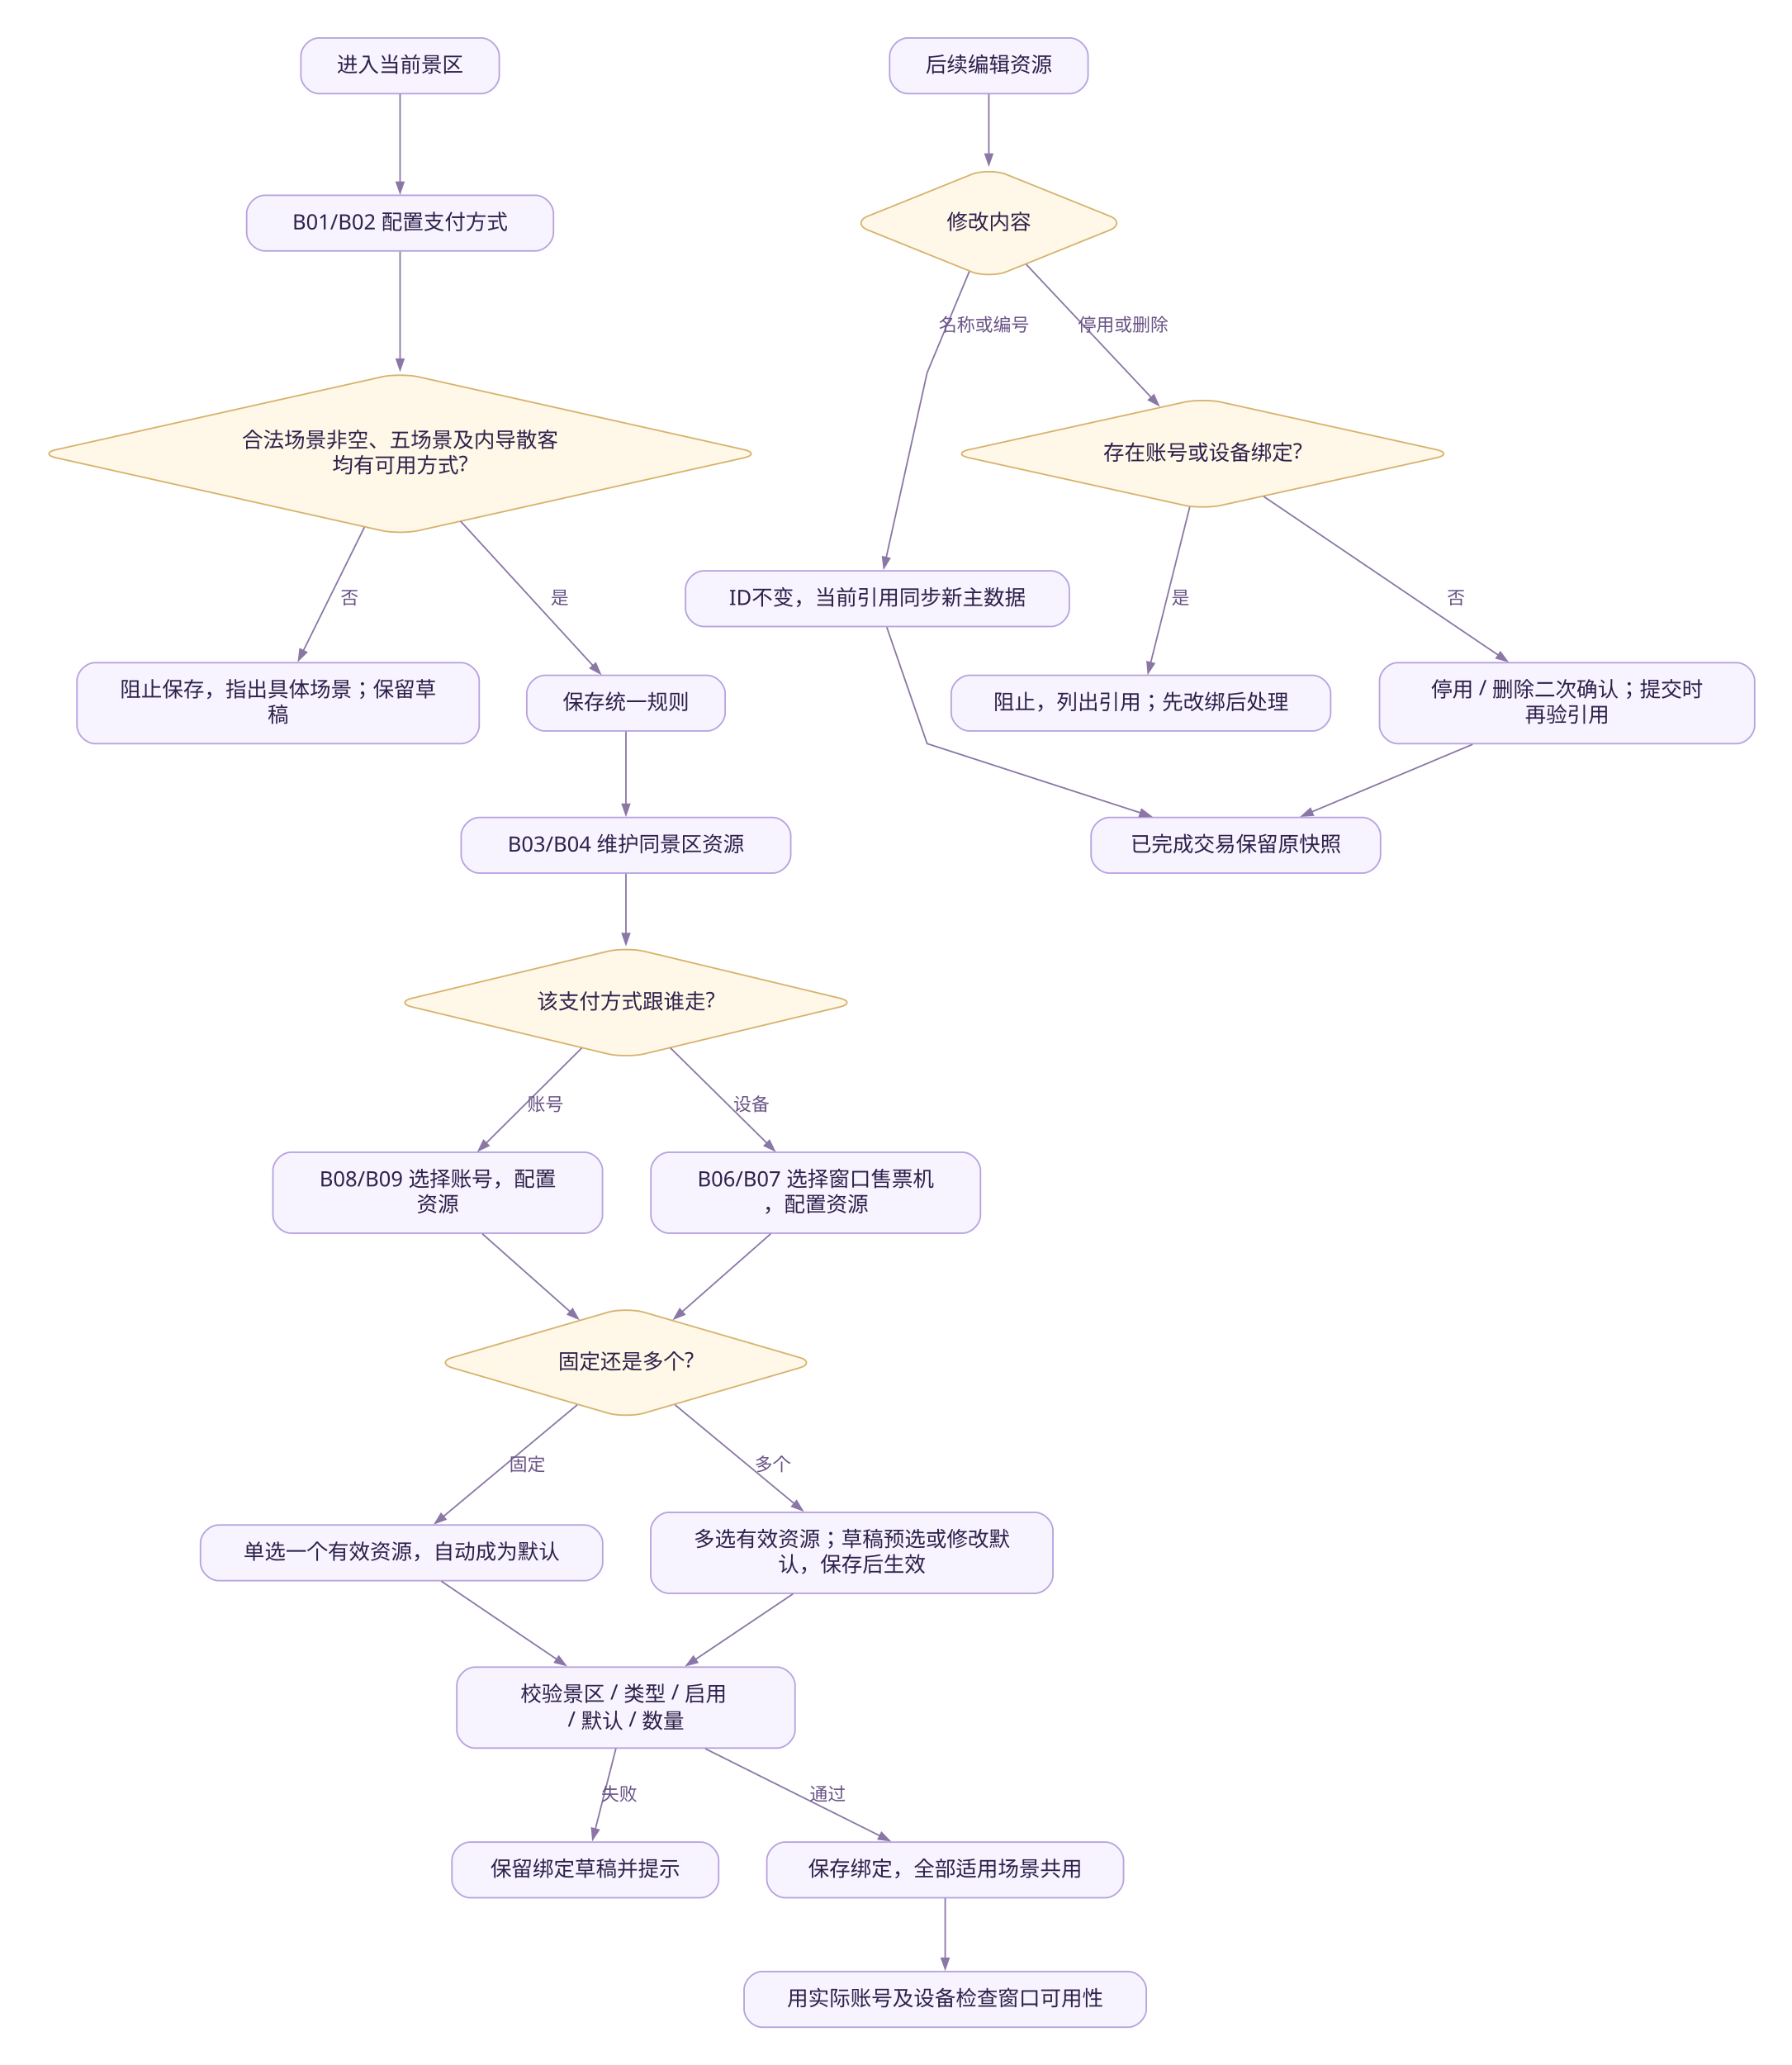
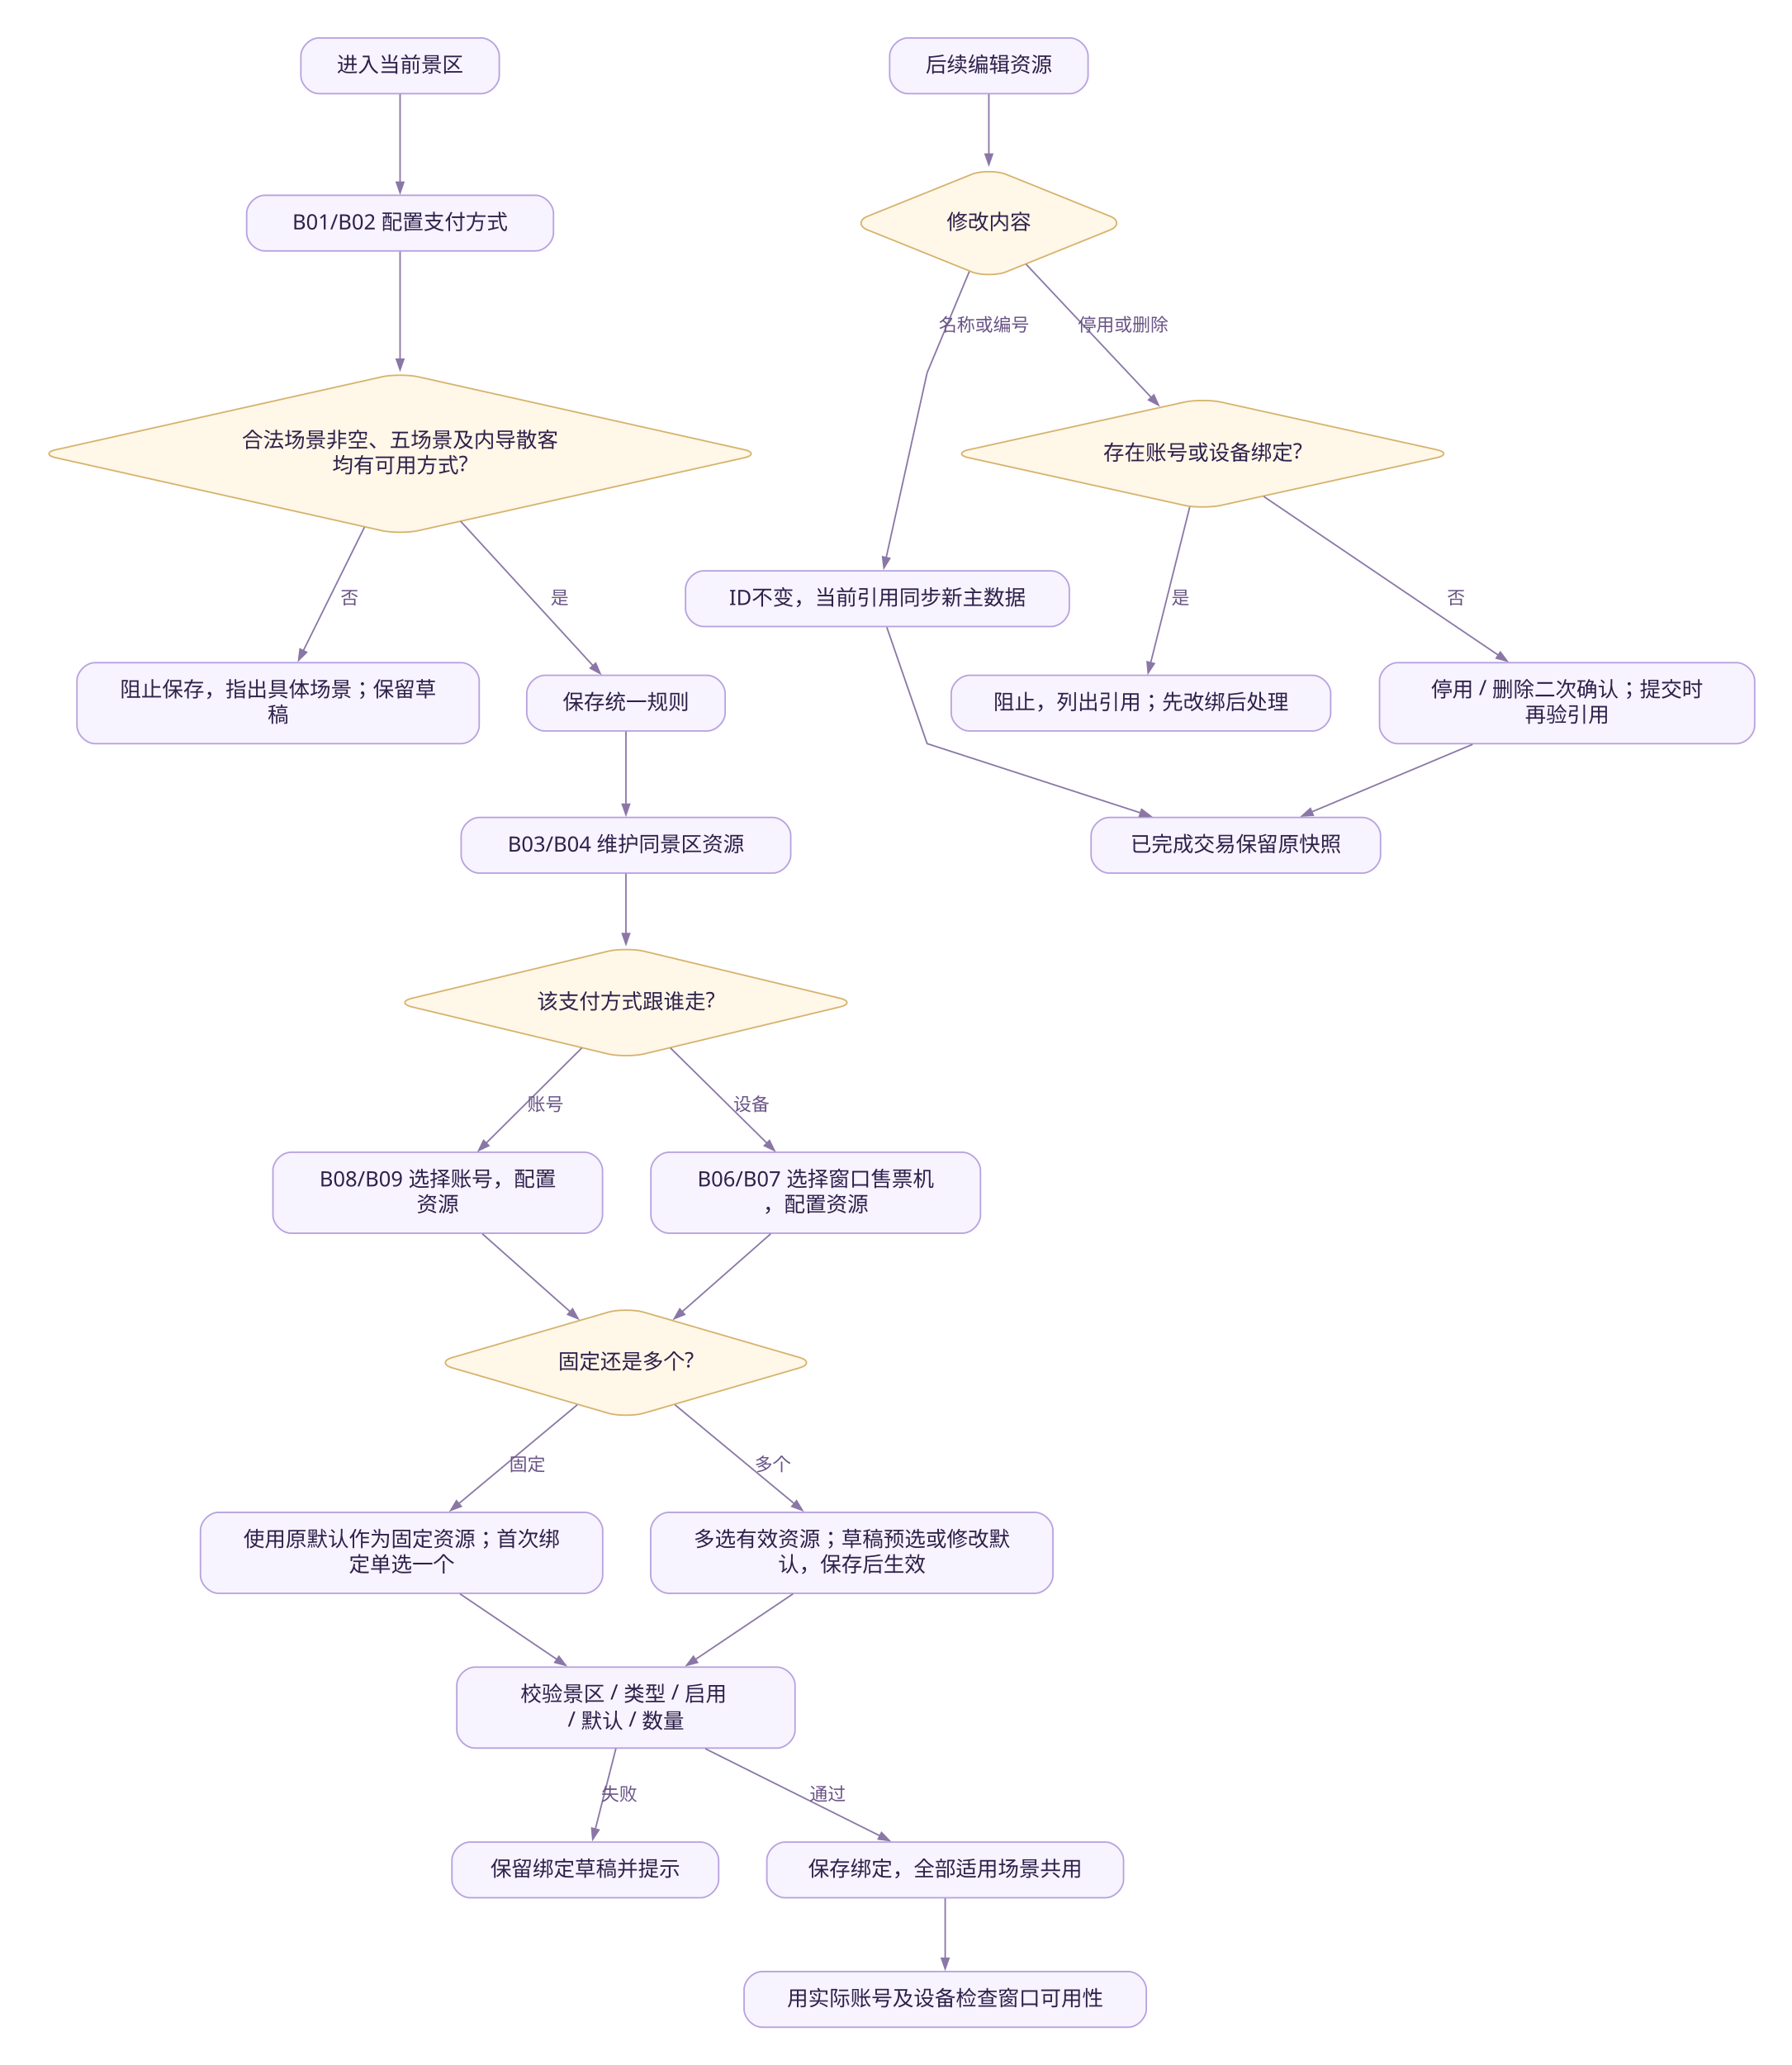
<svg xmlns="http://www.w3.org/2000/svg" width="1190pt" height="1371pt" viewBox="0.00 0.00 1190.00 1371.00">
  <g id="graph0" class="graph" transform="scale(1 1) rotate(0) translate(25.2 1345.92)">
    <polygon fill="white" stroke="none" points="-25.2,25.2 -25.2,-1345.92 1165.24,-1345.92 1165.24,25.2 -25.2,25.2" />
    <g id="node1" class="node">
      <path fill="#f7f3ff" stroke="#b7a2df" d="M294.36,-1320.72C294.36,-1320.72 186.6,-1320.72 186.6,-1320.72 180.6,-1320.72 174.6,-1314.72 174.6,-1308.72 174.6,-1308.72 174.6,-1295.76 174.6,-1295.76 174.6,-1289.76 180.6,-1283.76 186.6,-1283.76 186.6,-1283.76 294.36,-1283.76 294.36,-1283.76 300.36,-1283.76 306.36,-1289.76 306.36,-1295.76 306.36,-1295.76 306.36,-1308.72 306.36,-1308.72 306.36,-1314.72 300.36,-1320.72 294.36,-1320.72" />
      <text xml:space="preserve" text-anchor="middle" x="240.48" y="-1298.04" font-family="PingFang SC" font-size="14.00" fill="#2e214a">进入当前景区</text>
    </g>
    <g id="node2" class="node">
      <path fill="#f7f3ff" stroke="#b7a2df" d="M330.36,-1216.28C330.36,-1216.28 150.6,-1216.28 150.6,-1216.28 144.6,-1216.28 138.6,-1210.28 138.6,-1204.28 138.6,-1204.28 138.6,-1191.32 138.6,-1191.32 138.6,-1185.32 144.6,-1179.32 150.6,-1179.32 150.6,-1179.32 330.36,-1179.32 330.36,-1179.32 336.36,-1179.32 342.36,-1185.32 342.36,-1191.32 342.36,-1191.32 342.36,-1204.28 342.36,-1204.28 342.36,-1210.28 336.36,-1216.28 330.36,-1216.28" />
      <text xml:space="preserve" text-anchor="middle" x="240.48" y="-1193.6" font-family="PingFang SC" font-size="14.00" fill="#2e214a">B01/B02 配置支付方式</text>
    </g>
    <g id="edge1" class="edge">
      <path fill="none" stroke="#8a77a6" d="M240.48,-1283.4C240.48,-1267.24 240.48,-1243.23 240.48,-1224.91" />
      <polygon fill="#8a77a6" stroke="#8a77a6" points="242.93,-1224.95 240.48,-1217.95 238.03,-1224.95 242.93,-1224.95" />
    </g>
    <g id="node3" class="node">
      <path fill="#fff7e8" stroke="#d6b36d" d="M228.77,-1095.82C228.77,-1095.82 11.71,-1047.3 11.71,-1047.3 5.86,-1045.99 5.86,-1043.37 11.71,-1042.06 11.71,-1042.06 228.77,-993.54 228.77,-993.54 234.62,-992.23 246.34,-992.23 252.19,-993.54 252.19,-993.54 469.25,-1042.06 469.25,-1042.06 475.1,-1043.37 475.1,-1045.99 469.25,-1047.3 469.25,-1047.3 252.19,-1095.82 252.19,-1095.82 246.34,-1097.13 234.62,-1097.13 228.77,-1095.82" />
      <text xml:space="preserve" text-anchor="middle" x="240.48" y="-1048.88" font-family="PingFang SC" font-size="14.00" fill="#2e214a">合法场景非空、五场景及内导散客</text>
      <text xml:space="preserve" text-anchor="middle" x="240.48" y="-1032.08" font-family="PingFang SC" font-size="14.00" fill="#2e214a">均有可用方式?</text>
    </g>
    <g id="edge2" class="edge">
      <path fill="none" stroke="#8a77a6" d="M240.48,-1178.87C240.48,-1161.16 240.48,-1133.06 240.48,-1107.22" />
      <polygon fill="#8a77a6" stroke="#8a77a6" points="242.93,-1107.44 240.48,-1100.44 238.03,-1107.44 242.93,-1107.44" />
    </g>
    <g id="node4" class="node">
      <path fill="#f7f3ff" stroke="#b7a2df" d="M281.04,-905.96C281.04,-905.96 37.92,-905.96 37.92,-905.96 31.92,-905.96 25.92,-899.96 25.92,-893.96 25.92,-893.96 25.92,-864.2 25.92,-864.2 25.92,-858.2 31.92,-852.2 37.92,-852.2 37.92,-852.2 281.04,-852.2 281.04,-852.2 287.04,-852.2 293.04,-858.2 293.04,-864.2 293.04,-864.2 293.04,-893.96 293.04,-893.96 293.04,-899.96 287.04,-905.96 281.04,-905.96" />
      <text xml:space="preserve" text-anchor="middle" x="159.48" y="-883.28" font-family="PingFang SC" font-size="14.00" fill="#2e214a">阻止保存，指出具体场景；保留草</text>
      <text xml:space="preserve" text-anchor="middle" x="159.48" y="-866.48" font-family="PingFang SC" font-size="14.00" fill="#2e214a">稿</text>
    </g>
    <g id="edge3" class="edge">
      <path fill="none" stroke="#8a77a6" d="M216.83,-995.92C203.77,-969.54 187.86,-937.41 176.12,-913.68" />
      <polygon fill="#8a77a6" stroke="#8a77a6" points="178.43,-912.84 173.13,-907.65 174.04,-915.01 178.43,-912.84" />
      <text xml:space="preserve" text-anchor="middle" x="206.91" y="-944.84" font-family="PingFang SC" font-size="12.00" fill="#695385">否</text>
    </g>
    <g id="node5" class="node">
      <path fill="#f7f3ff" stroke="#b7a2df" d="M444.36,-897.56C444.36,-897.56 336.6,-897.56 336.6,-897.56 330.6,-897.56 324.6,-891.56 324.6,-885.56 324.6,-885.56 324.6,-872.6 324.6,-872.6 324.6,-866.6 330.6,-860.6 336.6,-860.6 336.6,-860.6 444.36,-860.6 444.36,-860.6 450.36,-860.6 456.36,-866.6 456.36,-872.6 456.36,-872.6 456.36,-885.56 456.36,-885.56 456.36,-891.56 450.36,-897.56 444.36,-897.56" />
      <text xml:space="preserve" text-anchor="middle" x="390.48" y="-874.88" font-family="PingFang SC" font-size="14.00" fill="#2e214a">保存统一规则</text>
    </g>
    <g id="edge4" class="edge">
      <path fill="none" stroke="#8a77a6" d="M280.68,-999.84C309,-968.95 345.82,-928.78 368.81,-903.72" />
      <polygon fill="#8a77a6" stroke="#8a77a6" points="370.39,-905.61 373.32,-898.8 366.78,-902.3 370.39,-905.61" />
      <text xml:space="preserve" text-anchor="middle" x="346.46" y="-944.84" font-family="PingFang SC" font-size="12.00" fill="#695385">是</text>
    </g>
    <g id="node6" class="node">
      <path fill="#f7f3ff" stroke="#b7a2df" d="M487.92,-803.2C487.92,-803.2 293.04,-803.2 293.04,-803.2 287.04,-803.2 281.04,-797.2 281.04,-791.2 281.04,-791.2 281.04,-778.24 281.04,-778.24 281.04,-772.24 287.04,-766.24 293.04,-766.24 293.04,-766.24 487.92,-766.24 487.92,-766.24 493.92,-766.24 499.92,-772.24 499.92,-778.24 499.92,-778.24 499.92,-791.2 499.92,-791.2 499.92,-797.2 493.92,-803.2 487.92,-803.2" />
      <text xml:space="preserve" text-anchor="middle" x="390.48" y="-780.52" font-family="PingFang SC" font-size="14.00" fill="#2e214a">B03/B04 维护同景区资源</text>
    </g>
    <g id="edge5" class="edge">
      <path fill="none" stroke="#8a77a6" d="M390.48,-860.27C390.48,-846.47 390.48,-827.15 390.48,-811.64" />
      <polygon fill="#8a77a6" stroke="#8a77a6" points="392.93,-811.99 390.48,-804.99 388.03,-811.99 392.93,-811.99" />
    </g>
    <g id="node7" class="node">
      <path fill="#fff7e8" stroke="#d6b36d" d="M378.81,-714.44C378.81,-714.44 248.07,-683.08 248.07,-683.08 242.23,-681.68 242.23,-678.88 248.07,-677.48 248.07,-677.48 378.81,-646.12 378.81,-646.12 384.65,-644.72 396.31,-644.72 402.15,-646.12 402.15,-646.12 532.89,-677.48 532.89,-677.48 538.73,-678.88 538.73,-681.68 532.89,-683.08 532.89,-683.08 402.15,-714.44 402.15,-714.44 396.31,-715.84 384.65,-715.84 378.81,-714.44" />
      <text xml:space="preserve" text-anchor="middle" x="390.48" y="-676.08" font-family="PingFang SC" font-size="14.00" fill="#2e214a">该支付方式跟谁走?</text>
    </g>
    <g id="edge6" class="edge">
      <path fill="none" stroke="#8a77a6" d="M390.48,-765.88C390.48,-754.76 390.48,-739.93 390.48,-725.79" />
      <polygon fill="#8a77a6" stroke="#8a77a6" points="392.93,-726.09 390.48,-719.09 388.03,-726.09 392.93,-726.09" />
    </g>
    <g id="node8" class="node">
      <path fill="#f7f3ff" stroke="#b7a2df" d="M362.92,-580.92C362.92,-580.92 168.04,-580.92 168.04,-580.92 162.04,-580.92 156.04,-574.92 156.04,-568.92 156.04,-568.92 156.04,-539.16 156.04,-539.16 156.04,-533.16 162.04,-527.16 168.04,-527.16 168.04,-527.16 362.92,-527.16 362.92,-527.16 368.92,-527.16 374.92,-533.16 374.92,-539.16 374.92,-539.16 374.92,-568.92 374.92,-568.92 374.92,-574.92 368.92,-580.92 362.92,-580.92" />
      <text xml:space="preserve" text-anchor="middle" x="265.48" y="-558.24" font-family="PingFang SC" font-size="14.00" fill="#2e214a">B08/B09 选择账号，配置</text>
      <text xml:space="preserve" text-anchor="middle" x="265.48" y="-541.44" font-family="PingFang SC" font-size="14.00" fill="#2e214a">资源</text>
    </g>
    <g id="edge7" class="edge">
      <path fill="none" stroke="#8a77a6" d="M361.17,-650.15C342.08,-631.17 317.16,-606.4 297.54,-586.9" />
      <polygon fill="#8a77a6" stroke="#8a77a6" points="299.39,-585.29 292.7,-582.1 295.94,-588.77 299.39,-585.29" />
      <text xml:space="preserve" text-anchor="middle" x="336.98" y="-608.52" font-family="PingFang SC" font-size="12.00" fill="#695385">账号</text>
    </g>
    <g id="node9" class="node">
      <path fill="#f7f3ff" stroke="#b7a2df" d="M613.92,-580.92C613.92,-580.92 419.04,-580.92 419.04,-580.92 413.04,-580.92 407.04,-574.92 407.04,-568.92 407.04,-568.92 407.04,-539.16 407.04,-539.16 407.04,-533.16 413.04,-527.16 419.04,-527.16 419.04,-527.16 613.92,-527.16 613.92,-527.16 619.92,-527.16 625.92,-533.16 625.92,-539.16 625.92,-539.16 625.92,-568.92 625.92,-568.92 625.92,-574.92 619.92,-580.92 613.92,-580.92" />
      <text xml:space="preserve" text-anchor="middle" x="516.48" y="-558.24" font-family="PingFang SC" font-size="14.00" fill="#2e214a">B06/B07 选择窗口售票机</text>
      <text xml:space="preserve" text-anchor="middle" x="516.48" y="-541.44" font-family="PingFang SC" font-size="14.00" fill="#2e214a">，配置资源</text>
    </g>
    <g id="edge8" class="edge">
      <path fill="none" stroke="#8a77a6" d="M420.02,-650.15C439.27,-631.17 464.39,-606.4 484.17,-586.9" />
      <polygon fill="#8a77a6" stroke="#8a77a6" points="485.78,-588.75 489.04,-582.09 482.34,-585.26 485.78,-588.75" />
      <text xml:space="preserve" text-anchor="middle" x="473.77" y="-608.52" font-family="PingFang SC" font-size="12.00" fill="#695385">设备</text>
    </g>
    <g id="node10" class="node">
      <path fill="#fff7e8" stroke="#d6b36d" d="M378.96,-474.81C378.96,-474.81 274.92,-444.55 274.92,-444.55 269.16,-442.88 269.16,-439.52 274.92,-437.85 274.92,-437.85 378.96,-407.59 378.96,-407.59 384.72,-405.92 396.24,-405.92 402,-407.59 402,-407.59 506.04,-437.85 506.04,-437.85 511.8,-439.52 511.8,-442.88 506.04,-444.55 506.04,-444.55 402,-474.81 402,-474.81 396.24,-476.48 384.72,-476.48 378.96,-474.81" />
      <text xml:space="preserve" text-anchor="middle" x="390.48" y="-437" font-family="PingFang SC" font-size="14.00" fill="#2e214a">固定还是多个?</text>
    </g>
    <g id="edge9" class="edge">
      <path fill="none" stroke="#8a77a6" d="M295.1,-526.77C312.62,-511.24 334.94,-491.44 353.59,-474.91" />
      <polygon fill="#8a77a6" stroke="#8a77a6" points="355.02,-476.92 358.63,-470.44 351.77,-473.25 355.02,-476.92" />
    </g>
    <g id="edge10" class="edge">
      <path fill="none" stroke="#8a77a6" d="M486.62,-526.77C468.97,-511.24 446.46,-491.44 427.66,-474.91" />
      <polygon fill="#8a77a6" stroke="#8a77a6" points="429.45,-473.22 422.58,-470.44 426.22,-476.9 429.45,-473.22" />
    </g>
    <g id="node11" class="node">
-       <path fill="#f7f3ff" stroke="#b7a2df" d="M363.04,-333.44C363.04,-333.44 119.92,-333.44 119.92,-333.44 113.92,-333.44 107.92,-327.44 107.92,-321.44 107.92,-321.44 107.92,-308.48 107.92,-308.48 107.92,-302.48 113.92,-296.48 119.92,-296.48 119.92,-296.48 363.04,-296.48 363.04,-296.48 369.04,-296.48 375.04,-302.48 375.04,-308.48 375.04,-308.48 375.04,-321.44 375.04,-321.44 375.04,-327.44 369.04,-333.44 363.04,-333.44" />
-       <text xml:space="preserve" text-anchor="middle" x="241.48" y="-310.76" font-family="PingFang SC" font-size="14.00" fill="#2e214a">单选一个有效资源，自动成为默认</text>
+       <path fill="#f7f3ff" stroke="#b7a2df" d="M363.04,-341.84C363.04,-341.84 119.92,-341.84 119.92,-341.84 113.92,-341.84 107.92,-335.84 107.92,-329.84 107.92,-329.84 107.92,-300.08 107.92,-300.08 107.92,-294.08 113.92,-288.08 119.92,-288.08 119.92,-288.08 363.04,-288.08 363.04,-288.08 369.04,-288.08 375.04,-294.08 375.04,-300.08 375.04,-300.08 375.04,-329.84 375.04,-329.84 375.04,-335.84 369.04,-341.84 363.04,-341.84" />
+       <text xml:space="preserve" text-anchor="middle" x="241.48" y="-319.16" font-family="PingFang SC" font-size="14.00" fill="#2e214a">使用原默认作为固定资源；首次绑</text>
+       <text xml:space="preserve" text-anchor="middle" x="241.48" y="-302.36" font-family="PingFang SC" font-size="14.00" fill="#2e214a">定单选一个</text>
    </g>
    <g id="edge11" class="edge">
-       <path fill="none" stroke="#8a77a6" d="M358.15,-413.24C331.59,-391.1 294.38,-360.07 269.17,-339.05" />
-       <polygon fill="#8a77a6" stroke="#8a77a6" points="270.83,-337.24 263.88,-334.64 267.69,-341.01 270.83,-337.24" />
+       <path fill="none" stroke="#8a77a6" d="M358.15,-413.24C334.97,-393.92 303.67,-367.82 279.33,-347.52" />
+       <polygon fill="#8a77a6" stroke="#8a77a6" points="281.09,-345.8 274.14,-343.2 277.95,-349.56 281.09,-345.8" />
      <text xml:space="preserve" text-anchor="middle" x="324.98" y="-369.44" font-family="PingFang SC" font-size="12.00" fill="#695385">固定</text>
    </g>
    <g id="node12" class="node">
      <path fill="#f7f3ff" stroke="#b7a2df" d="M662.04,-341.84C662.04,-341.84 418.92,-341.84 418.92,-341.84 412.92,-341.84 406.92,-335.84 406.92,-329.84 406.92,-329.84 406.92,-300.08 406.92,-300.08 406.92,-294.08 412.92,-288.08 418.92,-288.08 418.92,-288.08 662.04,-288.08 662.04,-288.08 668.04,-288.08 674.04,-294.08 674.04,-300.08 674.04,-300.08 674.04,-329.84 674.04,-329.84 674.04,-335.84 668.04,-341.84 662.04,-341.84" />
      <text xml:space="preserve" text-anchor="middle" x="540.48" y="-319.16" font-family="PingFang SC" font-size="14.00" fill="#2e214a">多选有效资源；草稿预选或修改默</text>
      <text xml:space="preserve" text-anchor="middle" x="540.48" y="-302.36" font-family="PingFang SC" font-size="14.00" fill="#2e214a">认，保存后生效</text>
    </g>
    <g id="edge12" class="edge">
      <path fill="none" stroke="#8a77a6" d="M423.03,-413.24C446.36,-393.92 477.87,-367.82 502.38,-347.52" />
      <polygon fill="#8a77a6" stroke="#8a77a6" points="503.77,-349.54 507.6,-343.19 500.65,-345.77 503.77,-349.54" />
      <text xml:space="preserve" text-anchor="middle" x="487.92" y="-369.44" font-family="PingFang SC" font-size="12.00" fill="#695385">多个</text>
    </g>
    <g id="node13" class="node">
      <path fill="#f7f3ff" stroke="#b7a2df" d="M490.8,-239.08C490.8,-239.08 290.16,-239.08 290.16,-239.08 284.16,-239.08 278.16,-233.08 278.16,-227.08 278.16,-227.08 278.16,-197.32 278.16,-197.32 278.16,-191.32 284.16,-185.32 290.16,-185.32 290.16,-185.32 490.8,-185.32 490.8,-185.32 496.8,-185.32 502.8,-191.32 502.8,-197.32 502.8,-197.32 502.8,-227.08 502.8,-227.08 502.8,-233.08 496.8,-239.08 490.8,-239.08" />
      <text xml:space="preserve" text-anchor="middle" x="390.48" y="-216.4" font-family="PingFang SC" font-size="14.00" fill="#2e214a">校验景区 / 类型 / 启用 </text>
      <text xml:space="preserve" text-anchor="middle" x="390.48" y="-199.6" font-family="PingFang SC" font-size="14.00" fill="#2e214a">/ 默认 / 数量</text>
    </g>
    <g id="edge13" class="edge">
-       <path fill="none" stroke="#8a77a6" d="M267.78,-296.18C289,-281.82 319.39,-261.28 344.61,-244.22" />
-       <polygon fill="#8a77a6" stroke="#8a77a6" points="345.89,-246.31 350.32,-240.36 343.15,-242.25 345.89,-246.31" />
+       <path fill="none" stroke="#8a77a6" d="M280.24,-287.75C299.99,-274.39 324.14,-258.06 344.8,-244.09" />
+       <polygon fill="#8a77a6" stroke="#8a77a6" points="345.98,-246.25 350.4,-240.3 343.23,-242.19 345.98,-246.25" />
    </g>
    <g id="edge14" class="edge">
      <path fill="none" stroke="#8a77a6" d="M501.46,-287.75C481.57,-274.39 457.26,-258.06 436.47,-244.09" />
      <polygon fill="#8a77a6" stroke="#8a77a6" points="438,-242.17 430.82,-240.3 435.27,-246.24 438,-242.17" />
    </g>
    <g id="node14" class="node">
      <path fill="#f7f3ff" stroke="#b7a2df" d="M440.04,-122.92C440.04,-122.92 286.92,-122.92 286.92,-122.92 280.92,-122.92 274.92,-116.92 274.92,-110.92 274.92,-110.92 274.92,-97.96 274.92,-97.96 274.92,-91.96 280.92,-85.96 286.92,-85.96 286.92,-85.96 440.04,-85.96 440.04,-85.96 446.04,-85.96 452.04,-91.96 452.04,-97.96 452.04,-97.96 452.04,-110.92 452.04,-110.92 452.04,-116.92 446.04,-122.92 440.04,-122.92" />
      <text xml:space="preserve" text-anchor="middle" x="363.48" y="-100.24" font-family="PingFang SC" font-size="14.00" fill="#2e214a">保留绑定草稿并提示</text>
    </g>
    <g id="edge15" class="edge">
      <path fill="none" stroke="#8a77a6" d="M383.81,-185.06C379.63,-168.7 374.27,-147.71 370.11,-131.39" />
      <polygon fill="#8a77a6" stroke="#8a77a6" points="372.53,-130.98 368.42,-124.8 367.78,-132.19 372.53,-130.98" />
      <text xml:space="preserve" text-anchor="middle" x="385.98" y="-150.52" font-family="PingFang SC" font-size="12.00" fill="#695385">失败</text>
    </g>
    <g id="node15" class="node">
      <path fill="#f7f3ff" stroke="#b7a2df" d="M708.92,-122.92C708.92,-122.92 496.04,-122.92 496.04,-122.92 490.04,-122.92 484.04,-116.92 484.04,-110.92 484.04,-110.92 484.04,-97.96 484.04,-97.96 484.04,-91.96 490.04,-85.96 496.04,-85.96 496.04,-85.96 708.92,-85.96 708.92,-85.96 714.92,-85.96 720.92,-91.96 720.92,-97.96 720.92,-97.96 720.92,-110.92 720.92,-110.92 720.92,-116.92 714.92,-122.92 708.92,-122.92" />
      <text xml:space="preserve" text-anchor="middle" x="602.48" y="-100.24" font-family="PingFang SC" font-size="14.00" fill="#2e214a">保存绑定，全部适用场景共用</text>
    </g>
    <g id="edge16" class="edge">
      <path fill="none" stroke="#8a77a6" d="M443.16,-184.92C478.96,-167.06 525.73,-143.73 559.32,-126.97" />
      <polygon fill="#8a77a6" stroke="#8a77a6" points="560.18,-129.28 565.35,-123.96 557.99,-124.9 560.18,-129.28" />
      <text xml:space="preserve" text-anchor="middle" x="524.47" y="-150.52" font-family="PingFang SC" font-size="12.00" fill="#695385">通过</text>
    </g>
    <g id="node16" class="node">
      <path fill="#f7f3ff" stroke="#b7a2df" d="M724.04,-36.96C724.04,-36.96 480.92,-36.96 480.92,-36.96 474.92,-36.96 468.92,-30.96 468.92,-24.96 468.92,-24.96 468.92,-12 468.92,-12 468.92,-6 474.92,0 480.92,0 480.92,0 724.04,0 724.04,0 730.04,0 736.04,-6 736.04,-12 736.04,-12 736.04,-24.96 736.04,-24.96 736.04,-30.96 730.04,-36.96 724.04,-36.96" />
      <text xml:space="preserve" text-anchor="middle" x="602.48" y="-14.28" font-family="PingFang SC" font-size="14.00" fill="#2e214a">用实际账号及设备检查窗口可用性</text>
    </g>
    <g id="edge17" class="edge">
      <path fill="none" stroke="#8a77a6" d="M602.48,-85.63C602.48,-73.95 602.48,-58.47 602.48,-45.42" />
      <polygon fill="#8a77a6" stroke="#8a77a6" points="604.93,-45.77 602.48,-38.77 600.03,-45.77 604.93,-45.77" />
    </g>
    <g id="node17" class="node">
      <path fill="#f7f3ff" stroke="#b7a2df" d="M685.36,-1320.72C685.36,-1320.72 577.6,-1320.72 577.6,-1320.72 571.6,-1320.72 565.6,-1314.72 565.6,-1308.72 565.6,-1308.72 565.6,-1295.76 565.6,-1295.76 565.6,-1289.76 571.6,-1283.76 577.6,-1283.76 577.6,-1283.76 685.36,-1283.76 685.36,-1283.76 691.36,-1283.76 697.36,-1289.76 697.36,-1295.76 697.36,-1295.76 697.36,-1308.72 697.36,-1308.72 697.36,-1314.72 691.36,-1320.72 685.36,-1320.72" />
      <text xml:space="preserve" text-anchor="middle" x="631.48" y="-1298.04" font-family="PingFang SC" font-size="14.00" fill="#2e214a">后续编辑资源</text>
    </g>
    <g id="node18" class="node">
      <path fill="#fff7e8" stroke="#d6b36d" d="M620.35,-1230.28C620.35,-1230.28 550.81,-1202.28 550.81,-1202.28 545.25,-1200.04 545.25,-1195.56 550.81,-1193.32 550.81,-1193.32 620.35,-1165.32 620.35,-1165.32 625.91,-1163.08 637.05,-1163.08 642.61,-1165.32 642.61,-1165.32 712.15,-1193.32 712.15,-1193.32 717.71,-1195.56 717.71,-1200.04 712.15,-1202.28 712.15,-1202.28 642.61,-1230.28 642.61,-1230.28 637.05,-1232.52 625.91,-1232.52 620.35,-1230.28" />
      <text xml:space="preserve" text-anchor="middle" x="631.48" y="-1193.6" font-family="PingFang SC" font-size="14.00" fill="#2e214a">修改内容</text>
    </g>
    <g id="edge18" class="edge">
      <path fill="none" stroke="#8a77a6" d="M631.48,-1283.4C631.48,-1272.28 631.48,-1257.45 631.48,-1243.31" />
      <polygon fill="#8a77a6" stroke="#8a77a6" points="633.93,-1243.61 631.48,-1236.61 629.03,-1243.61 633.93,-1243.61" />
    </g>
    <g id="node19" class="node">
      <path fill="#f7f3ff" stroke="#b7a2df" d="M672.92,-966.92C672.92,-966.92 442.04,-966.92 442.04,-966.92 436.04,-966.92 430.04,-960.92 430.04,-954.92 430.04,-954.92 430.04,-941.96 430.04,-941.96 430.04,-935.96 436.04,-929.96 442.04,-929.96 442.04,-929.96 672.92,-929.96 672.92,-929.96 678.92,-929.96 684.92,-935.96 684.92,-941.96 684.92,-941.96 684.92,-954.92 684.92,-954.92 684.92,-960.92 678.92,-966.92 672.92,-966.92" />
      <text xml:space="preserve" text-anchor="middle" x="557.48" y="-944.24" font-family="PingFang SC" font-size="14.00" fill="#2e214a">ID不变，当前引用同步新主数据</text>
    </g>
    <g id="edge19" class="edge">
      <path fill="none" stroke="#8a77a6" d="M618.51,-1165.68C606.5,-1136.86 590.48,-1098.44 590.48,-1098.44 590.48,-1098.44 572.76,-1018.44 563.29,-975.68" />
      <polygon fill="#8a77a6" stroke="#8a77a6" points="565.69,-975.2 561.79,-968.89 560.91,-976.25 565.69,-975.2" />
      <text xml:space="preserve" text-anchor="middle" x="628.26" y="-1126.04" font-family="PingFang SC" font-size="12.00" fill="#695385">名称或编号</text>
    </g>
    <g id="node20" class="node">
      <path fill="#fff7e8" stroke="#d6b36d" d="M761.76,-1079.05C761.76,-1079.05 617.8,-1047.27 617.8,-1047.27 611.94,-1045.97 611.94,-1043.39 617.8,-1042.09 617.8,-1042.09 761.76,-1010.31 761.76,-1010.31 767.62,-1009.01 779.34,-1009.01 785.2,-1010.31 785.2,-1010.31 929.16,-1042.09 929.16,-1042.09 935.02,-1043.39 935.02,-1045.97 929.16,-1047.27 929.16,-1047.27 785.2,-1079.05 785.2,-1079.05 779.34,-1080.35 767.62,-1080.35 761.76,-1079.05" />
      <text xml:space="preserve" text-anchor="middle" x="773.48" y="-1040.48" font-family="PingFang SC" font-size="14.00" fill="#2e214a">存在账号或设备绑定?</text>
    </g>
    <g id="edge20" class="edge">
      <path fill="none" stroke="#8a77a6" d="M656.21,-1170.48C679.26,-1145.95 713.83,-1109.16 739.47,-1081.87" />
      <polygon fill="#8a77a6" stroke="#8a77a6" points="741.08,-1083.73 744.09,-1076.96 737.51,-1080.38 741.08,-1083.73" />
      <text xml:space="preserve" text-anchor="middle" x="720.72" y="-1126.04" font-family="PingFang SC" font-size="12.00" fill="#695385">停用或删除</text>
    </g>
    <g id="node23" class="node">
      <path fill="#f7f3ff" stroke="#b7a2df" d="M879.6,-803.2C879.6,-803.2 711.36,-803.2 711.36,-803.2 705.36,-803.2 699.36,-797.2 699.36,-791.2 699.36,-791.2 699.36,-778.24 699.36,-778.24 699.36,-772.24 705.36,-766.24 711.36,-766.24 711.36,-766.24 879.6,-766.24 879.6,-766.24 885.6,-766.24 891.6,-772.24 891.6,-778.24 891.6,-778.24 891.6,-791.2 891.6,-791.2 891.6,-797.2 885.6,-803.2 879.6,-803.2" />
      <text xml:space="preserve" text-anchor="middle" x="795.48" y="-780.52" font-family="PingFang SC" font-size="14.00" fill="#2e214a">已完成交易保留原快照</text>
    </g>
    <g id="edge23" class="edge">
      <path fill="none" stroke="#8a77a6" d="M563.69,-929.53C573.25,-901.94 590.48,-852.2 590.48,-852.2 590.48,-852.2 672.07,-825.74 732.3,-806.21" />
      <polygon fill="#8a77a6" stroke="#8a77a6" points="732.93,-808.58 738.83,-804.09 731.42,-803.92 732.93,-808.58" />
    </g>
    <g id="node21" class="node">
      <path fill="#f7f3ff" stroke="#b7a2df" d="M846.48,-897.56C846.48,-897.56 618.48,-897.56 618.48,-897.56 612.48,-897.56 606.48,-891.56 606.48,-885.56 606.48,-885.56 606.48,-872.6 606.48,-872.6 606.48,-866.6 612.48,-860.6 618.48,-860.6 618.48,-860.6 846.48,-860.6 846.48,-860.6 852.48,-860.6 858.48,-866.6 858.48,-872.6 858.48,-872.6 858.48,-885.56 858.48,-885.56 858.48,-891.56 852.48,-897.56 846.48,-897.56" />
      <text xml:space="preserve" text-anchor="middle" x="732.48" y="-874.88" font-family="PingFang SC" font-size="14.00" fill="#2e214a">阻止，列出引用；先改绑后处理</text>
    </g>
    <g id="edge21" class="edge">
      <path fill="none" stroke="#8a77a6" d="M764.89,-1009.38C757.14,-978.48 745.92,-933.72 738.92,-905.79" />
      <polygon fill="#8a77a6" stroke="#8a77a6" points="741.34,-905.36 737.26,-899.17 736.59,-906.55 741.34,-905.36" />
      <text xml:space="preserve" text-anchor="middle" x="758.71" y="-944.84" font-family="PingFang SC" font-size="12.00" fill="#695385">是</text>
    </g>
    <g id="node22" class="node">
      <path fill="#f7f3ff" stroke="#b7a2df" d="M1128.04,-905.96C1128.04,-905.96 902.92,-905.96 902.92,-905.96 896.92,-905.96 890.92,-899.96 890.92,-893.96 890.92,-893.96 890.92,-864.2 890.92,-864.2 890.92,-858.2 896.92,-852.2 902.92,-852.2 902.92,-852.2 1128.04,-852.2 1128.04,-852.2 1134.04,-852.2 1140.04,-858.2 1140.04,-864.2 1140.04,-864.2 1140.04,-893.96 1140.04,-893.96 1140.04,-899.96 1134.04,-905.96 1128.04,-905.96" />
      <text xml:space="preserve" text-anchor="middle" x="1015.48" y="-883.28" font-family="PingFang SC" font-size="14.00" fill="#2e214a">停用 / 删除二次确认；提交时</text>
      <text xml:space="preserve" text-anchor="middle" x="1015.48" y="-866.48" font-family="PingFang SC" font-size="14.00" fill="#2e214a">再验引用</text>
    </g>
    <g id="edge22" class="edge">
      <path fill="none" stroke="#8a77a6" d="M813.99,-1016.3C857.03,-987.2 924.94,-941.29 969.84,-910.93" />
      <polygon fill="#8a77a6" stroke="#8a77a6" points="971.16,-913 975.59,-907.05 968.42,-908.94 971.16,-913" />
      <text xml:space="preserve" text-anchor="middle" x="941.7" y="-944.84" font-family="PingFang SC" font-size="12.00" fill="#695385">否</text>
    </g>
    <g id="edge24" class="edge">
      <path fill="none" stroke="#8a77a6" d="M952.73,-851.74C918.75,-837.47 877.34,-820.09 845.55,-806.74" />
      <polygon fill="#8a77a6" stroke="#8a77a6" points="846.9,-804.65 839.49,-804.2 845,-809.17 846.9,-804.65" />
    </g>
  </g>
</svg>
